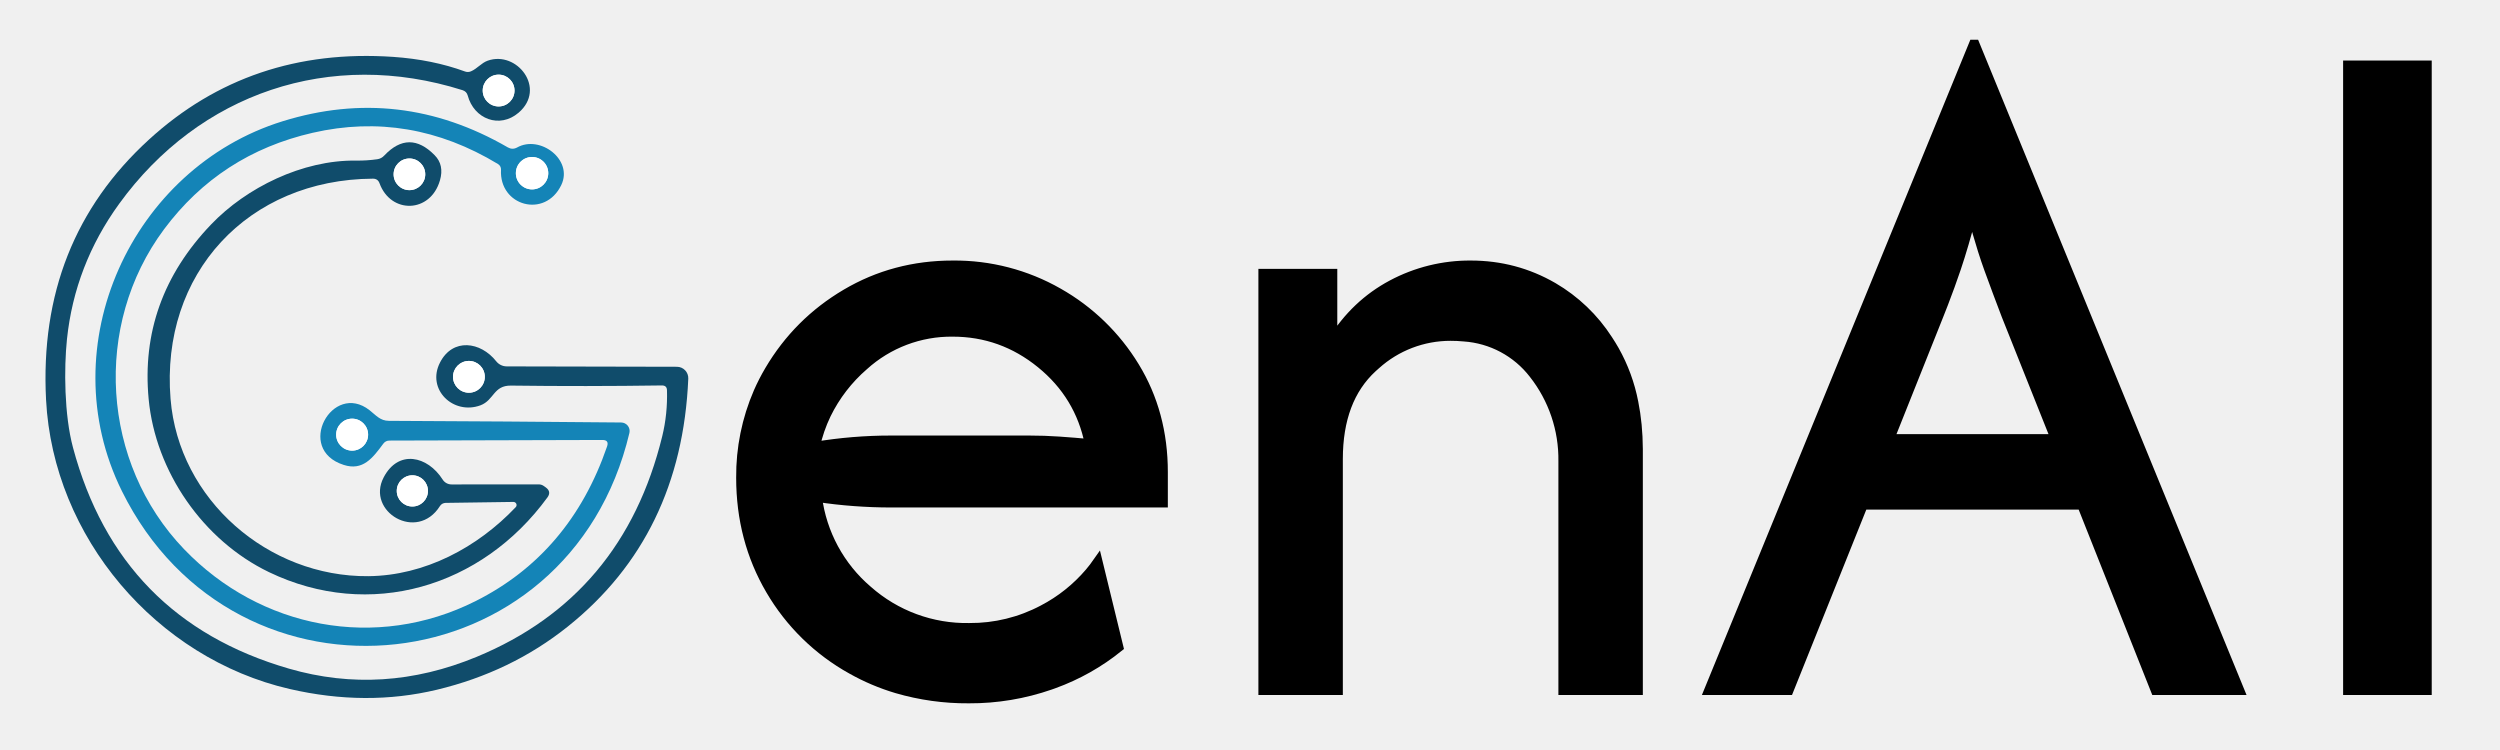
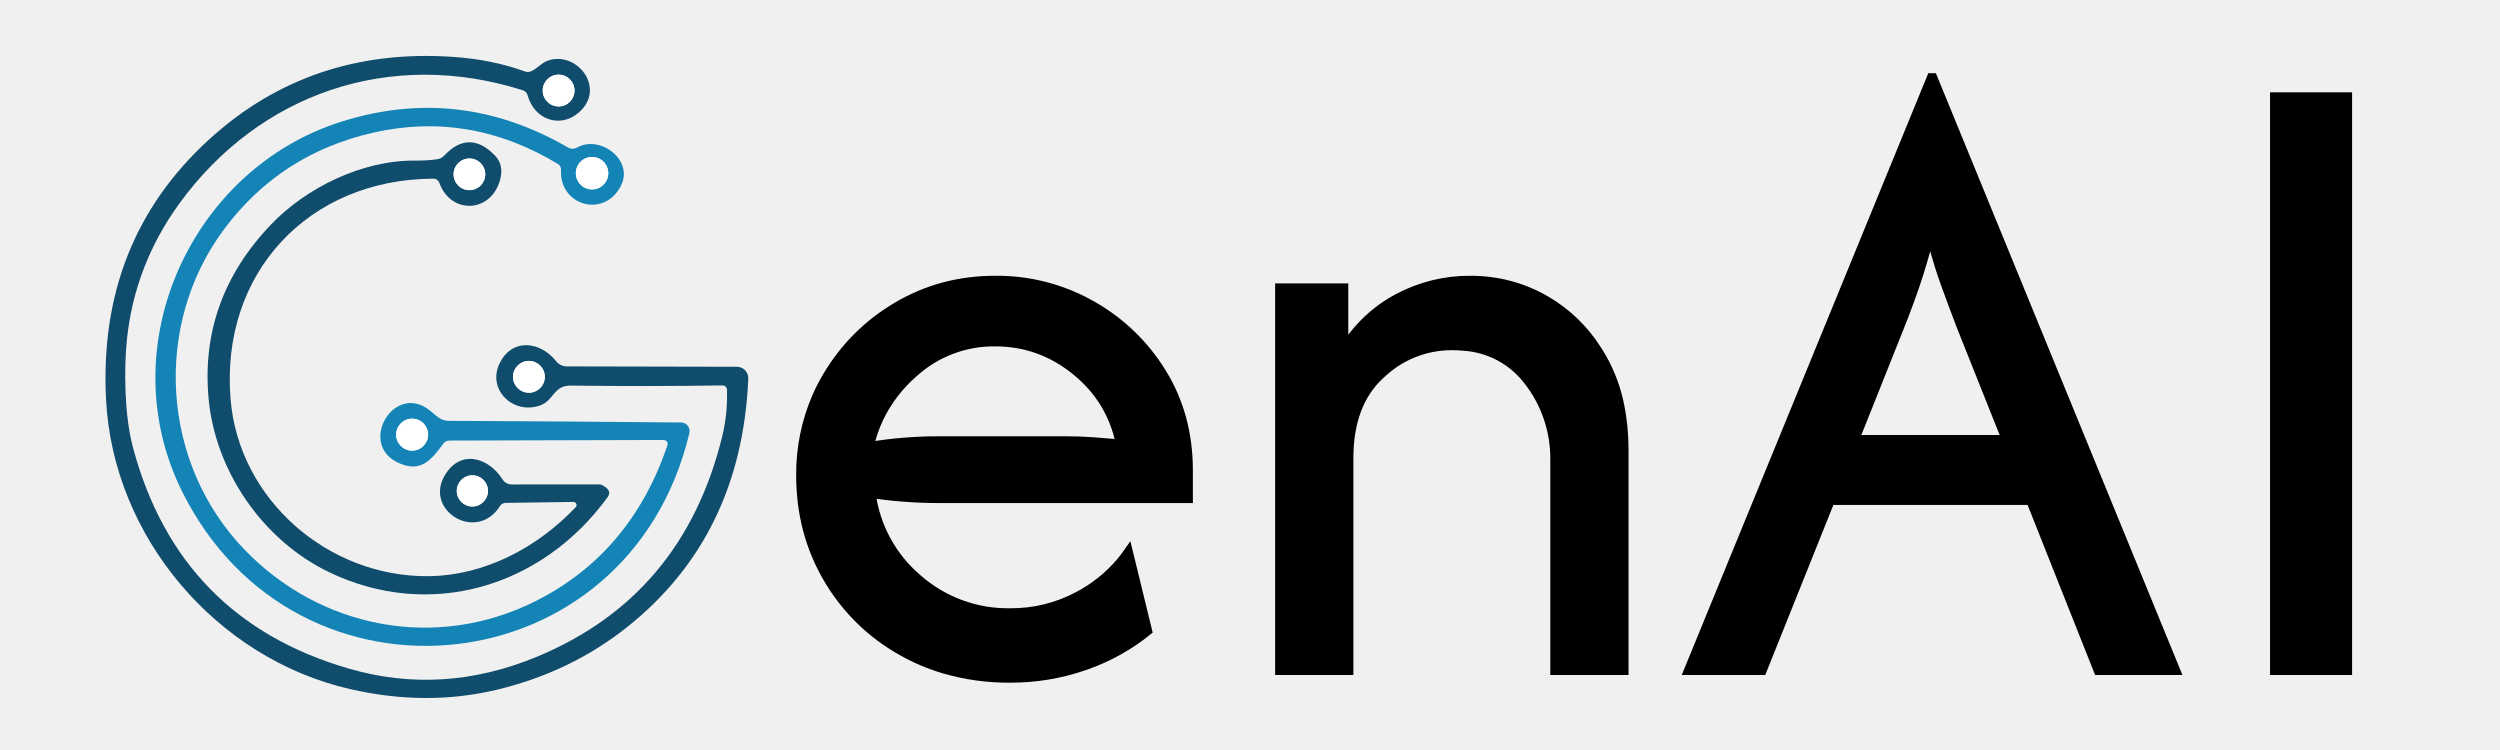
<svg xmlns="http://www.w3.org/2000/svg" viewBox="0 0 250 75">
-   <g id="svgGroup" stroke-linecap="round" fill-rule="evenodd" font-size="9pt" stroke="#000" stroke-width="0.25mm" fill="#000" style="stroke:#000;stroke-width:0.25mm;fill:#000" transform="matrix(1, 0, 0, 1, 74.08856, 4.44314)">
+   <g id="svgGroup" stroke-linecap="round" fill-rule="evenodd" font-size="9pt" stroke="#000" stroke-width="0.25mm" fill="#000" style="stroke:#000;stroke-width:0.25mm;fill:#000" transform="matrix(0.9171851, 0, 0, 0.9171851, 80.08857, 7.795258)">
    <path d="M 59.723 64.583 L 52.223 64.583 L 52.223 22.917 L 59.168 22.917 L 59.168 29.653 Q 61.459 25.972 65.105 24.028 A 16.492 16.492 0 0 1 72.987 22.083 Q 77.431 22.083 81.216 24.271 A 16.308 16.308 0 0 1 86.71 29.527 A 19.78 19.78 0 0 1 87.362 30.59 A 17.309 17.309 0 0 1 89.271 35.799 Q 89.709 37.972 89.723 40.464 A 29.342 29.342 0 0 1 89.723 40.625 L 89.723 64.583 L 82.223 64.583 L 82.223 41.667 A 13.779 13.779 0 0 0 79.272 32.951 A 9.61 9.61 0 0 0 72.312 29.23 A 13.889 13.889 0 0 0 70.973 29.167 A 11.14 11.14 0 0 0 63.498 32.025 A 14.4 14.4 0 0 0 63.161 32.326 Q 59.723 35.486 59.723 41.458 L 59.723 64.583 Z M 104.793 64.583 L 96.806 64.583 L 123.265 0 L 123.404 0 L 149.862 64.583 L 141.459 64.583 L 134.098 46.042 L 112.223 46.042 L 104.793 64.583 Z M 42.223 42.778 L 42.223 45.833 L 15.001 45.833 Q 13.195 45.833 11.32 45.694 A 47.061 47.061 0 0 1 7.64 45.278 A 14.686 14.686 0 0 0 12.674 54.583 A 14.906 14.906 0 0 0 22.848 58.333 A 15.465 15.465 0 0 0 30.209 56.528 A 15.539 15.539 0 0 0 34.868 52.814 A 14.892 14.892 0 0 0 35.695 51.736 L 37.779 60.278 A 22.491 22.491 0 0 1 31.298 63.933 A 25.409 25.409 0 0 1 30.938 64.062 A 24.427 24.427 0 0 1 22.812 65.417 A 27.715 27.715 0 0 1 22.779 65.417 A 25.038 25.038 0 0 1 15.594 64.415 A 21.908 21.908 0 0 1 11.077 62.5 A 21.445 21.445 0 0 1 2.952 54.549 Q 0.001 49.514 0.001 43.333 A 21.055 21.055 0 0 1 1.739 34.767 A 20.433 20.433 0 0 1 2.848 32.604 Q 5.695 27.778 10.522 24.931 Q 15.348 22.083 21.181 22.083 A 20.872 20.872 0 0 1 31.737 24.826 A 21.087 21.087 0 0 1 39.376 32.222 Q 42.223 36.875 42.223 42.778 Z M 168.612 64.583 L 160.695 64.583 L 160.695 2.083 L 168.612 2.083 L 168.612 64.583 Z M 15.001 39.583 L 28.82 39.583 A 43.394 43.394 0 0 1 31.841 39.687 A 144.292 144.292 0 0 1 34.862 39.931 Q 33.89 35.069 30.001 31.91 Q 26.112 28.75 21.181 28.75 A 13.025 13.025 0 0 0 12.293 32.118 A 15.371 15.371 0 0 0 8.539 36.989 A 14.677 14.677 0 0 0 7.431 40.208 Q 11.181 39.583 15.001 39.583 Z M 119.793 27.083 L 114.862 39.444 L 131.459 39.444 L 126.529 27.083 A 302.323 302.323 0 0 1 124.793 22.431 A 46.589 46.589 0 0 1 124.168 20.585 Q 123.647 18.941 123.126 16.944 Q 122.293 20.139 121.529 22.396 A 89.26 89.26 0 0 1 120.266 25.879 A 102.696 102.696 0 0 1 119.793 27.083 Z" vector-effect="non-scaling-stroke" />
  </g>
-   <path fill="#104c6b" d="M 66.196 38.544 C 61.116 38.619 56.083 38.625 51.098 38.559 C 49.336 38.537 49.418 40.014 48.046 40.532 C 45.331 41.537 42.616 38.934 44.003 36.249 C 45.271 33.774 48.061 34.149 49.628 36.137 C 49.88 36.45 50.26 36.635 50.663 36.639 L 67.696 36.677 C 68.341 36.681 68.854 37.218 68.828 37.862 C 68.383 48.327 64.363 56.595 56.768 62.664 C 52.988 65.685 48.631 67.787 43.696 68.972 C 38.976 70.102 34.063 70.077 28.958 68.897 C 15.638 65.822 5.318 53.717 4.606 39.977 C 4.056 29.397 7.488 20.722 14.903 13.952 C 21.648 7.792 29.783 5.037 39.308 5.687 C 41.928 5.867 44.326 6.354 46.501 7.149 C 46.693 7.221 46.906 7.216 47.093 7.134 C 47.716 6.872 48.136 6.294 48.766 6.069 C 51.691 5.027 54.676 8.852 51.863 11.267 C 49.958 12.902 47.393 11.897 46.771 9.549 C 46.696 9.279 46.523 9.102 46.253 9.017 C 33.023 4.832 19.928 9.324 11.911 20.387 C 8.956 24.467 7.218 28.972 6.698 33.902 C 6.391 36.842 6.421 41.484 7.298 44.754 C 10.363 56.209 17.563 63.579 28.898 66.864 C 35.138 68.674 41.398 68.28 47.678 65.679 C 57.438 61.639 63.621 54.285 66.226 43.614 C 66.586 42.139 66.743 40.612 66.698 39.032 C 66.693 38.707 66.526 38.544 66.196 38.544 Z M 51.451 9.054 C 51.451 8.176 50.739 7.464 49.861 7.464 C 48.982 7.464 48.271 8.176 48.271 9.054 C 48.271 9.933 48.982 10.644 49.861 10.644 C 50.739 10.644 51.451 9.933 51.451 9.054 Z M 48.481 37.682 C 48.481 36.804 47.769 36.092 46.891 36.092 C 46.012 36.092 45.301 36.804 45.301 37.682 C 45.301 38.56 46.012 39.272 46.891 39.272 C 47.769 39.272 48.481 38.56 48.481 37.682 Z" />
-   <circle fill="#ffffff" cx="49.861" cy="9.055" r="1.59" />
-   <path fill="#1484b7" d="M 60.241 43.997 L 38.948 44.057 C 38.688 44.057 38.481 44.162 38.326 44.372 C 37.268 45.812 36.278 47.102 34.381 46.494 C 29.461 44.934 33.241 38.109 36.953 41.019 C 37.583 41.514 38.018 42.084 38.888 42.084 C 46.723 42.12 54.466 42.174 62.116 42.249 C 62.664 42.255 63.066 42.763 62.941 43.292 C 56.918 68.717 23.641 72.272 12.188 49.104 C 4.981 34.532 13.201 16.802 28.253 12.129 C 36.068 9.699 43.578 10.569 50.783 14.739 C 51.093 14.914 51.403 14.917 51.713 14.747 C 54.001 13.464 57.338 15.977 56.131 18.497 C 54.511 21.887 49.898 20.597 50.101 16.974 C 50.114 16.743 49.999 16.524 49.801 16.404 C 43.911 12.84 37.735 11.797 31.276 13.277 C 25.101 14.692 20.143 17.91 16.403 22.929 C 9.256 32.537 10.133 46.307 18.406 54.917 C 26.026 62.859 37.613 65.109 47.551 60.114 C 53.866 56.944 58.251 51.789 60.706 44.649 C 60.856 44.214 60.7 43.997 60.241 43.997 Z M 54.826 17.319 C 54.826 16.425 54.1 15.699 53.206 15.699 C 52.311 15.699 51.586 16.425 51.586 17.319 C 51.586 18.214 52.311 18.939 53.206 18.939 C 54.1 18.939 54.826 18.214 54.826 17.319 Z M 36.811 43.464 C 36.811 42.582 36.095 41.867 35.213 41.867 C 34.331 41.867 33.616 42.582 33.616 43.464 C 33.616 44.346 34.331 45.062 35.213 45.062 C 36.095 45.062 36.811 44.346 36.811 43.464 Z" />
-   <path fill="#104c6b" d="M 51.338 50.192 L 44.558 50.289 C 44.329 50.293 44.117 50.412 43.996 50.604 C 41.701 54.242 36.586 51.152 38.363 47.747 C 39.833 44.919 42.758 45.587 44.266 47.957 C 44.457 48.26 44.794 48.444 45.158 48.444 L 53.866 48.437 C 54.061 48.437 54.25 48.5 54.406 48.617 L 54.601 48.759 C 54.97 49.039 55.018 49.367 54.743 49.742 C 48.188 58.734 36.976 62.064 26.896 57.212 C 20.296 54.032 15.548 47.147 14.866 39.917 C 14.236 33.272 16.318 27.447 21.113 22.442 C 24.616 18.774 30.248 15.984 35.611 16.059 C 36.321 16.069 37.026 16.024 37.726 15.924 C 38.001 15.885 38.233 15.762 38.423 15.557 C 40.083 13.797 41.763 13.785 43.463 15.519 C 44.113 16.174 44.29 17.012 43.996 18.032 C 43.051 21.332 39.083 21.429 37.951 18.324 C 37.84 18.019 37.623 17.867 37.298 17.867 C 24.811 17.934 16.028 27.339 17.056 39.894 C 17.873 49.982 26.836 57.707 36.833 57.617 C 42.473 57.564 47.746 54.752 51.571 50.717 C 51.737 50.547 51.652 50.262 51.418 50.202 C 51.391 50.195 51.365 50.192 51.338 50.192 Z M 42.526 17.432 C 42.526 16.558 41.817 15.849 40.943 15.849 C 40.069 15.849 39.361 16.558 39.361 17.432 C 39.361 18.306 40.069 19.014 40.943 19.014 C 41.817 19.014 42.526 18.306 42.526 17.432 Z M 42.796 49.089 C 42.796 48.228 42.097 47.529 41.236 47.529 C 40.374 47.529 39.676 48.228 39.676 49.089 C 39.676 49.951 40.374 50.649 41.236 50.649 C 42.097 50.649 42.796 49.951 42.796 49.089 Z" />
-   <circle fill="#ffffff" cx="53.206" cy="17.319" r="1.62" />
-   <circle fill="#ffffff" cx="40.943" cy="17.432" r="1.582" />
-   <circle fill="#ffffff" cx="46.891" cy="37.682" r="1.59" />
-   <circle fill="#ffffff" cx="35.213" cy="43.465" r="1.598" />
-   <circle fill="#ffffff" cx="41.235" cy="49.09" r="1.56" />
+   <path fill="#104c6b" d="M 72.196 38.544 C 67.116 38.619 62.083 38.625 57.098 38.559 C 55.336 38.537 55.418 40.014 54.046 40.532 C 51.331 41.537 48.616 38.934 50.003 36.249 C 51.271 33.774 54.061 34.149 55.628 36.137 C 55.88 36.45 56.26 36.635 56.663 36.639 L 73.696 36.677 C 74.341 36.681 74.854 37.218 74.828 37.862 C 74.383 48.327 70.363 56.595 62.768 62.664 C 58.988 65.685 54.631 67.787 49.696 68.972 C 44.976 70.102 40.063 70.077 34.958 68.897 C 21.638 65.822 11.318 53.717 10.606 39.977 C 10.056 29.397 13.488 20.722 20.903 13.952 C 27.648 7.792 35.783 5.037 45.308 5.687 C 47.928 5.867 50.326 6.354 52.501 7.149 C 52.693 7.221 52.906 7.216 53.093 7.134 C 53.716 6.872 54.136 6.294 54.766 6.069 C 57.691 5.027 60.676 8.852 57.863 11.267 C 55.958 12.902 53.393 11.897 52.771 9.549 C 52.696 9.279 52.523 9.102 52.253 9.017 C 39.023 4.832 25.928 9.324 17.911 20.387 C 14.956 24.467 13.218 28.972 12.698 33.902 C 12.391 36.842 12.421 41.484 13.298 44.754 C 16.363 56.209 23.563 63.579 34.898 66.864 C 41.138 68.674 47.398 68.28 53.678 65.679 C 63.438 61.639 69.621 54.285 72.226 43.614 C 72.586 42.139 72.743 40.612 72.698 39.032 C 72.693 38.707 72.526 38.544 72.196 38.544 Z M 57.451 9.054 C 57.451 8.176 56.739 7.464 55.861 7.464 C 54.982 7.464 54.271 8.176 54.271 9.054 C 54.271 9.933 54.982 10.644 55.861 10.644 C 56.739 10.644 57.451 9.933 57.451 9.054 Z M 54.481 37.682 C 54.481 36.804 53.769 36.092 52.891 36.092 C 52.012 36.092 51.301 36.804 51.301 37.682 C 51.301 38.56 52.012 39.272 52.891 39.272 C 53.769 39.272 54.481 38.56 54.481 37.682 Z" transform="matrix(1, 0, 0, 1, -1.4210854715202004e-14, 0)" />
+   <circle fill="#ffffff" cx="55.861" cy="9.055" r="1.59" transform="matrix(1, 0, 0, 1, -1.4210854715202004e-14, 0)" />
+   <path fill="#1484b7" d="M 66.241 43.997 L 44.948 44.057 C 44.688 44.057 44.481 44.162 44.326 44.372 C 43.268 45.812 42.278 47.102 40.381 46.494 C 35.461 44.934 39.241 38.109 42.953 41.019 C 43.583 41.514 44.018 42.084 44.888 42.084 C 52.723 42.12 60.466 42.174 68.116 42.249 C 68.664 42.255 69.066 42.763 68.941 43.292 C 62.918 68.717 29.641 72.272 18.188 49.104 C 10.981 34.532 19.201 16.802 34.253 12.129 C 42.068 9.699 49.578 10.569 56.783 14.739 C 57.093 14.914 57.403 14.917 57.713 14.747 C 60.001 13.464 63.338 15.977 62.131 18.497 C 60.511 21.887 55.898 20.597 56.101 16.974 C 56.114 16.743 55.999 16.524 55.801 16.404 C 49.911 12.84 43.735 11.797 37.276 13.277 C 31.101 14.692 26.143 17.91 22.403 22.929 C 15.256 32.537 16.133 46.307 24.406 54.917 C 32.026 62.859 43.613 65.109 53.551 60.114 C 59.866 56.944 64.251 51.789 66.706 44.649 C 66.856 44.214 66.7 43.997 66.241 43.997 Z M 60.826 17.319 C 60.826 16.425 60.1 15.699 59.206 15.699 C 58.311 15.699 57.586 16.425 57.586 17.319 C 57.586 18.214 58.311 18.939 59.206 18.939 C 60.1 18.939 60.826 18.214 60.826 17.319 Z M 42.811 43.464 C 42.811 42.582 42.095 41.867 41.213 41.867 C 40.331 41.867 39.616 42.582 39.616 43.464 C 39.616 44.346 40.331 45.062 41.213 45.062 C 42.095 45.062 42.811 44.346 42.811 43.464 Z" transform="matrix(1, 0, 0, 1, -1.4210854715202004e-14, 0)" />
+   <path fill="#104c6b" d="M 57.338 50.192 L 50.558 50.289 C 50.329 50.293 50.117 50.412 49.996 50.604 C 47.701 54.242 42.586 51.152 44.363 47.747 C 45.833 44.919 48.758 45.587 50.266 47.957 C 50.457 48.26 50.794 48.444 51.158 48.444 L 59.866 48.437 C 60.061 48.437 60.25 48.5 60.406 48.617 L 60.601 48.759 C 60.97 49.039 61.018 49.367 60.743 49.742 C 54.188 58.734 42.976 62.064 32.896 57.212 C 26.296 54.032 21.548 47.147 20.866 39.917 C 20.236 33.272 22.318 27.447 27.113 22.442 C 30.616 18.774 36.248 15.984 41.611 16.059 C 42.321 16.069 43.026 16.024 43.726 15.924 C 44.001 15.885 44.233 15.762 44.423 15.557 C 46.083 13.797 47.763 13.785 49.463 15.519 C 50.113 16.174 50.29 17.012 49.996 18.032 C 49.051 21.332 45.083 21.429 43.951 18.324 C 43.84 18.019 43.623 17.867 43.298 17.867 C 30.811 17.934 22.028 27.339 23.056 39.894 C 23.873 49.982 32.836 57.707 42.833 57.617 C 48.473 57.564 53.746 54.752 57.571 50.717 C 57.737 50.547 57.652 50.262 57.418 50.202 C 57.391 50.195 57.365 50.192 57.338 50.192 Z M 48.526 17.432 C 48.526 16.558 47.817 15.849 46.943 15.849 C 46.069 15.849 45.361 16.558 45.361 17.432 C 45.361 18.306 46.069 19.014 46.943 19.014 C 47.817 19.014 48.526 18.306 48.526 17.432 Z M 48.796 49.089 C 48.796 48.228 48.097 47.529 47.236 47.529 C 46.374 47.529 45.676 48.228 45.676 49.089 C 45.676 49.951 46.374 50.649 47.236 50.649 C 48.097 50.649 48.796 49.951 48.796 49.089 Z" transform="matrix(1, 0, 0, 1, -1.4210854715202004e-14, 0)" />
+   <circle fill="#ffffff" cx="59.206" cy="17.319" r="1.62" transform="matrix(1, 0, 0, 1, -1.4210854715202004e-14, 0)" />
+   <circle fill="#ffffff" cx="46.943" cy="17.432" r="1.582" transform="matrix(1, 0, 0, 1, -1.4210854715202004e-14, 0)" />
+   <circle fill="#ffffff" cx="52.891" cy="37.682" r="1.59" transform="matrix(1, 0, 0, 1, -1.4210854715202004e-14, 0)" />
+   <circle fill="#ffffff" cx="41.213" cy="43.465" r="1.598" transform="matrix(1, 0, 0, 1, -1.4210854715202004e-14, 0)" />
+   <circle fill="#ffffff" cx="47.235" cy="49.09" r="1.56" transform="matrix(1, 0, 0, 1, -1.4210854715202004e-14, 0)" />
</svg>
